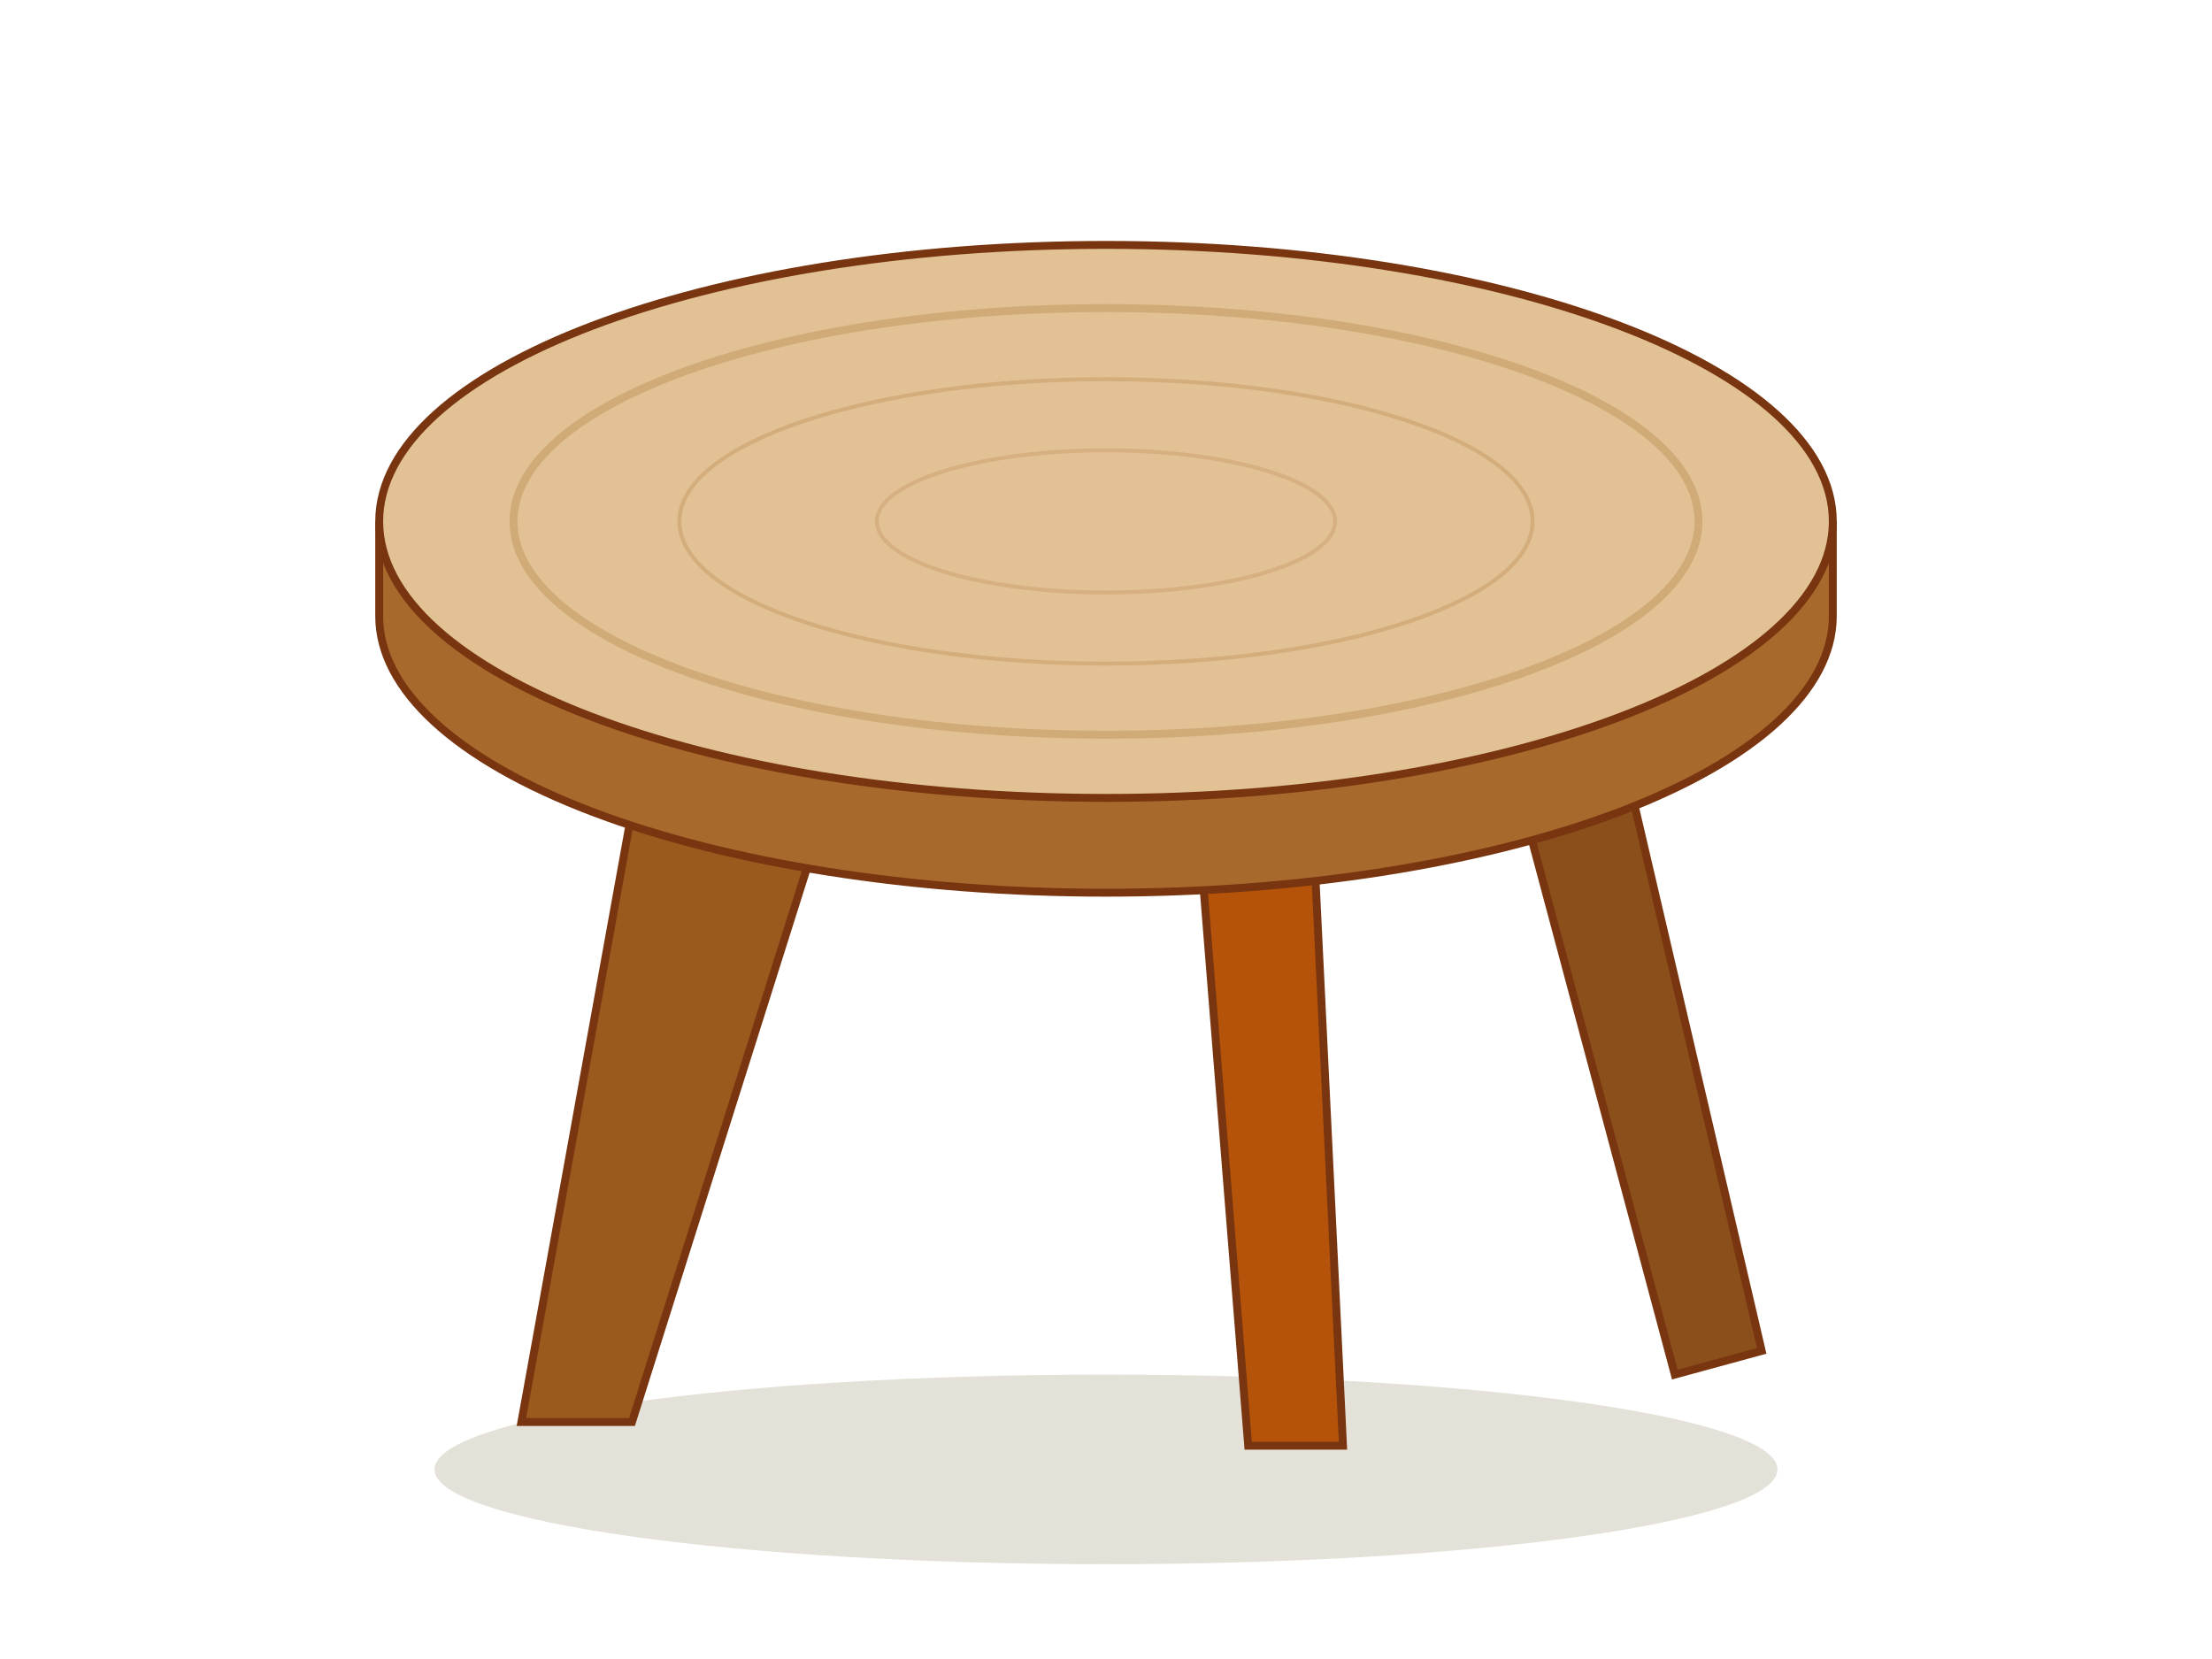
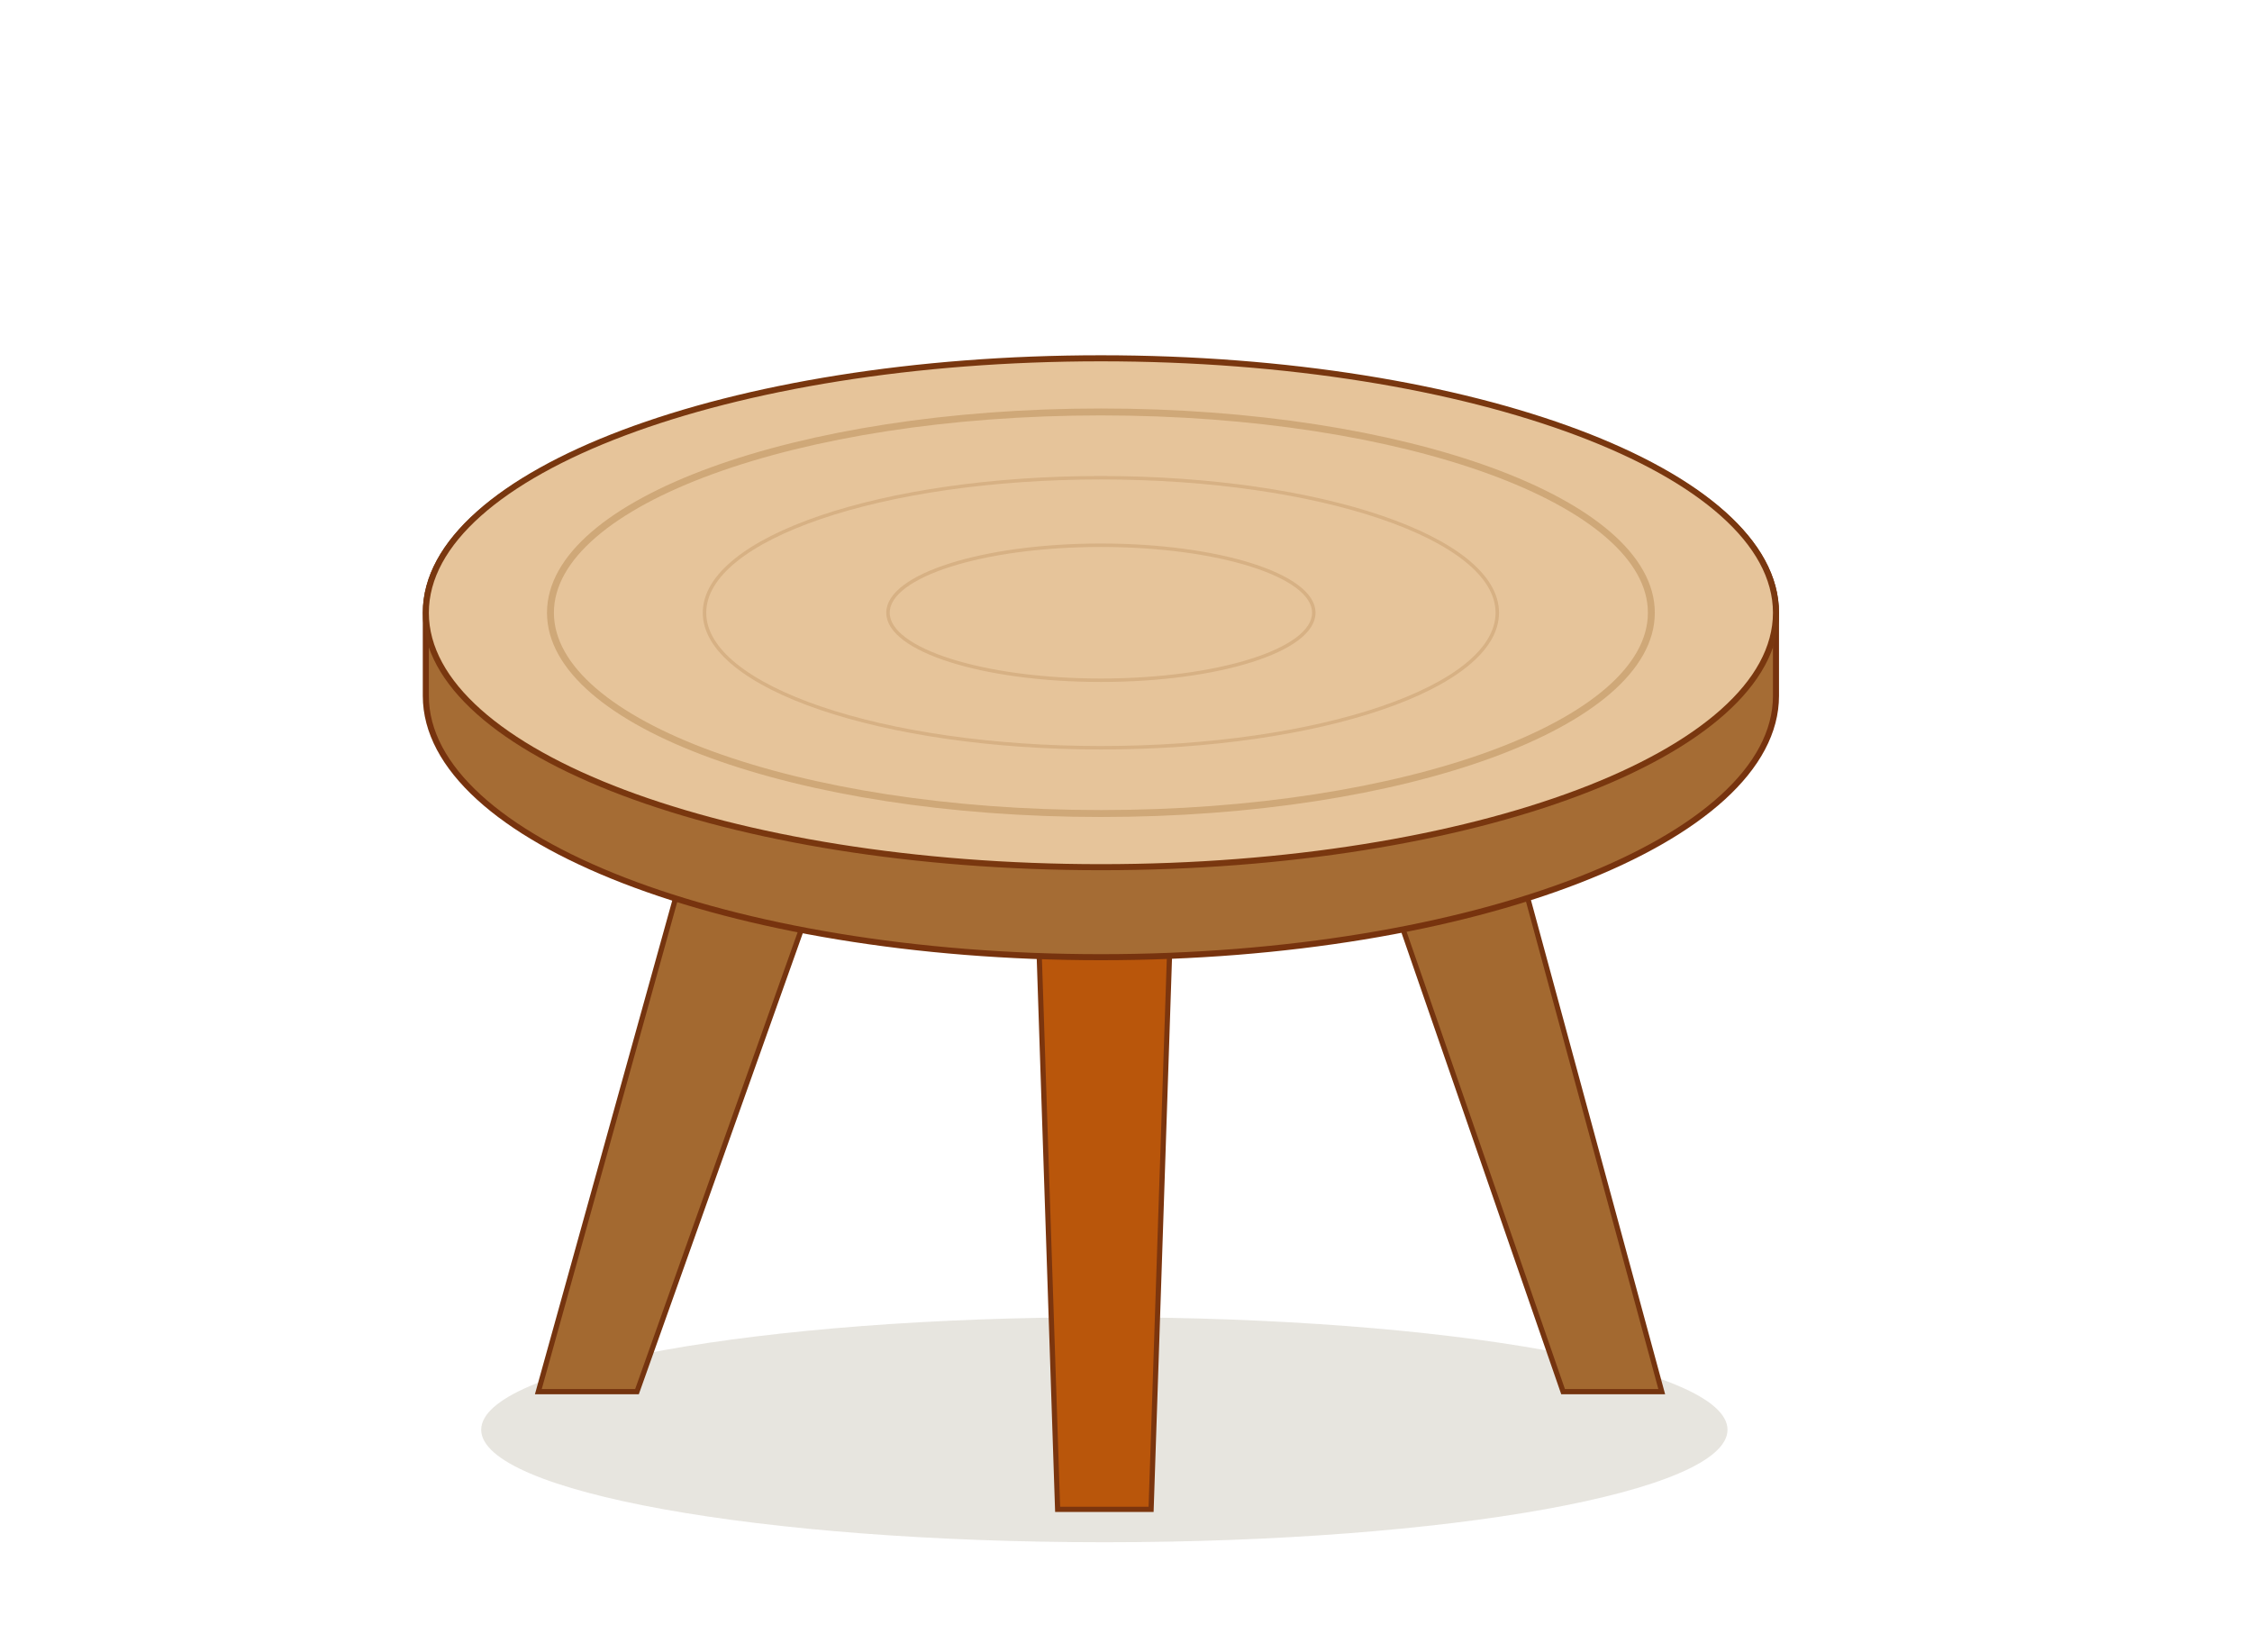
- <svg xmlns="http://www.w3.org/2000/svg" width="560" height="420" viewBox="0 0 560 420" fill="none">
-   <path d="M280 396C373.888 396 450 385.255 450 372C450 358.745 373.888 348 280 348C186.112 348 110 358.745 110 372C110 385.255 186.112 396 280 396Z" fill="#E4E1D8" />
-   <path d="M170 150L132 360H160L220 170L170 150Z" fill="#9A5A1E" stroke-width="2" stroke="#78350F" />
-   <path d="M300 166L316 366H340L330 160L300 166Z" fill="#B45309" stroke-width="2" stroke="#78350F" />
-   <path d="M370 146L424 348L446 342L398 136L370 146Z" fill="#8A4F1A" stroke-width="2" stroke="#78350F" />
-   <path d="M96 132V156C96 174.565 115.386 192.37 149.892 205.497C184.399 218.625 231.2 226 280 226C328.8 226 375.601 218.625 410.108 205.497C444.614 192.37 464 174.565 464 156V132" fill="#A86A2C" stroke-width="2" stroke="#78350F" />
-   <path d="M280 202C381.62 202 464 170.66 464 132C464 93.34 381.62 62 280 62C178.38 62 96 93.34 96 132C96 170.66 178.38 202 280 202Z" fill="#E2C195" stroke-width="2" stroke="#78350F" />
-   <path opacity="0.7" d="M430 132C430 161.823 362.843 186 280 186C197.157 186 130 161.823 130 132C130 102.177 197.157 78 280 78C362.843 78 430 102.177 430 132Z" stroke-width="2" stroke="#C9A06B" />
-   <path opacity="0.6" d="M388 132C388 151.882 339.647 168 280 168C220.353 168 172 151.882 172 132C172 112.118 220.353 96 280 96C339.647 96 388 112.118 388 132Z" stroke="#C9A06B" />
-   <path opacity="0.5" d="M338 132C338 141.941 312.033 150 280 150C247.967 150 222 141.941 222 132C222 122.059 247.967 114 280 114C312.033 114 338 122.059 338 132Z" stroke="#C9A06B" />
+ <svg xmlns="http://www.w3.org/2000/svg" width="1301" height="954" viewBox="0 0 1301 954" fill="none">
+   <path opacity="0.72" d="M638 891C836.823 891 998 861.899 998 826C998 790.101 836.823 761 638 761C439.177 761 278 790.101 278 826C278 861.899 439.177 891 638 891Z" fill="#DEDBD3" />
+   <path d="M395 502L469 520L368 804H311L395 502Z" fill="#A36930" stroke-width="3" stroke="#75340F" />
+   <path d="M804 518L878 502L960 804H903L804 518Z" fill="#A36930" stroke-width="3" stroke="#75340F" />
+   <path d="M600 541H676L665 872H611L600 541Z" fill="#B9560B" stroke-width="3" stroke="#7B350E" />
+   <path d="M246 354C246 273 421 208 636 208C851 208 1026 273 1026 354V402C1026 485 851 553 636 553C421 553 246 485 246 402V354Z" fill="#A56C34" stroke-width="3.5" stroke="#77330E" />
+   <path d="M636 501C851.391 501 1026 435.186 1026 354C1026 272.814 851.391 207 636 207C420.609 207 246 272.814 246 354C246 435.186 420.609 501 636 501Z" fill="#E6C49A" stroke-width="3.5" stroke="#79370F" />
+   <path d="M954 354C954 418.065 811.627 470 636 470C460.373 470 318 418.065 318 354C318 289.935 460.373 238 636 238C811.627 238 954 289.935 954 354Z" stroke-width="4" stroke="#CFA878" />
+   <path d="M865 354C865 397.078 762.473 432 636 432C509.527 432 407 397.078 407 354C407 310.922 509.527 276 636 276C762.473 276 865 310.922 865 354Z" stroke-width="2" stroke="#D7B184" />
+   <path d="M759 354C759 375.539 703.931 393 636 393C568.069 393 513 375.539 513 354C513 332.461 568.069 315 636 315C703.931 315 759 332.461 759 354Z" stroke-width="2" stroke="#D7B184" />
</svg>
